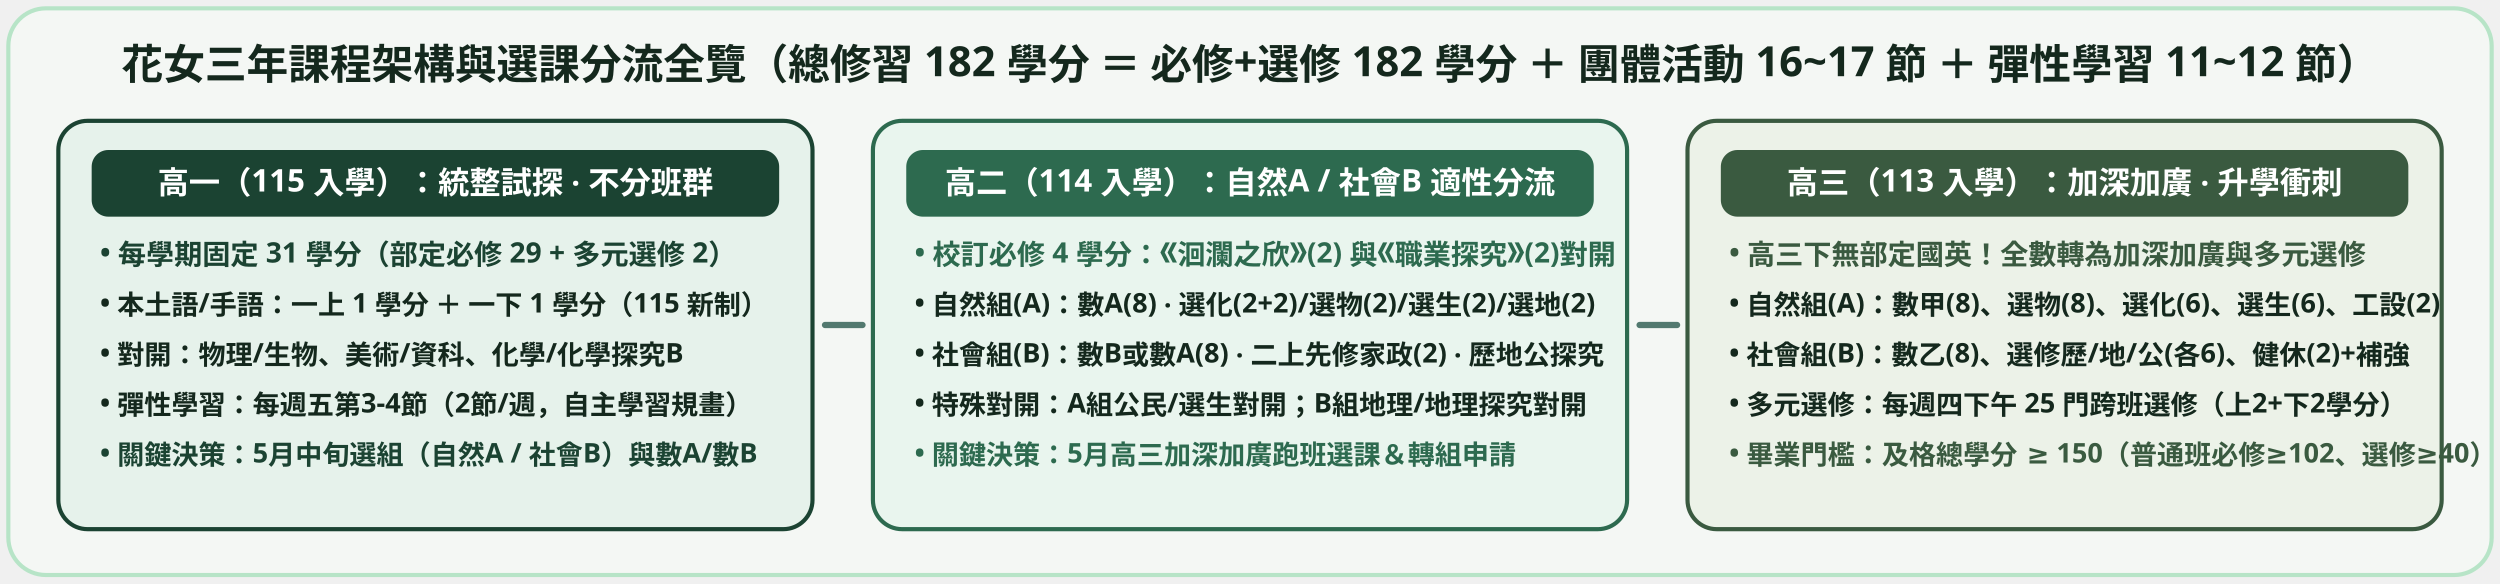
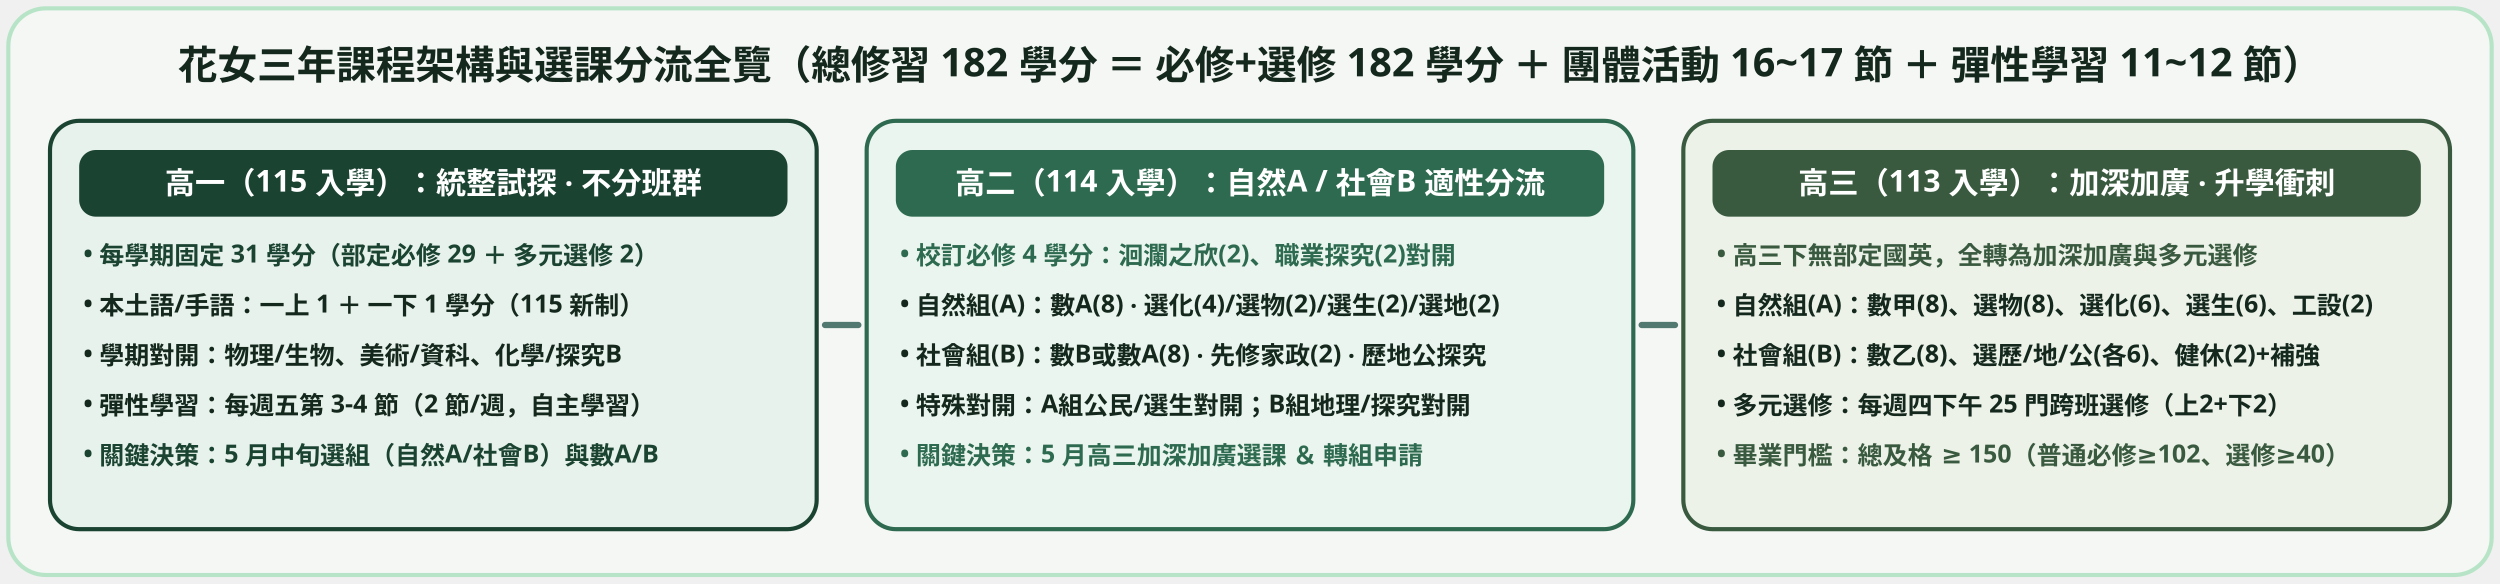
<svg xmlns="http://www.w3.org/2000/svg" viewBox="0 0 1200 280" width="100%" height="100%">
  <rect x="4" y="4" width="1192" height="272" rx="18" fill="#F4F7F4" stroke="#B7E4C7" stroke-width="2" />
-   <text x="600" y="38" text-anchor="middle" font-family="'Noto Sans TC', 'PingFang TC', sans-serif" font-size="20" font-weight="900" fill="#14281D">
+   <text x="600" y="38" text-anchor="middle" font-family="'Noto Sans TC', 'PingFang TC', sans-serif" font-size="19" font-weight="900" fill="#14281D">
    花女三年課程架構與選課分流全覽（總修習 182 學分 ＝ 必修+選修 182 學分 ＋ 團體活動 16~17 節 ＋ 彈性學習 11~12 節）
  </text>
-   <g transform="translate(28, 58)">
-     <rect x="0" y="0" width="362" height="196" rx="14" fill="#E6F2EB" stroke="#1B4332" stroke-width="2" />
-     <rect x="16" y="14" width="330" height="32" rx="8" fill="#1B4332" />
-     <text x="181" y="35" text-anchor="middle" font-family="'Noto Sans TC', sans-serif" font-size="15" font-weight="800" fill="#FFFFFF">高一（115 入學）：統整試探 ‧ 不分班群</text>
-     <text x="20" y="68" font-family="'Noto Sans TC', sans-serif" font-size="13.5" font-weight="700" fill="#1B4332">• 每學期固定 31 學分（部定必修 29 + 多元選修 2）</text>
-     <text x="20" y="92" font-family="'Noto Sans TC', sans-serif" font-size="13" font-weight="600" fill="#14281D">• 本土語/手語：一上 1 學分 ＋ 一下 1 學分（115 新制）</text>
-     <text x="20" y="116" font-family="'Noto Sans TC', sans-serif" font-size="13" font-weight="600" fill="#14281D">• 對開：物理/生物、美術/資科、化學/化學探究B</text>
-     <text x="20" y="140" font-family="'Noto Sans TC', sans-serif" font-size="13" font-weight="600" fill="#14281D">• 彈性學習：每週五第3-4節（2節/週，自主學習規畫）</text>
-     <text x="20" y="164" font-family="'Noto Sans TC', sans-serif" font-size="13" font-weight="700" fill="#1B4332">• 關鍵決策：5月中旬選組（自然A / 社會B）與數A/數B</text>
+   <g transform="translate(24, 58)">
+     <rect x="0" y="0" width="368" height="196" rx="14" fill="#E6F2EB" stroke="#1B4332" stroke-width="2" />
+     <rect x="14" y="14" width="340" height="32" rx="8" fill="#1B4332" />
+     <text x="184" y="35" text-anchor="middle" font-family="'Noto Sans TC', sans-serif" font-size="14.5" font-weight="800" fill="#FFFFFF">高一（115 入學）：統整試探 ‧ 不分班群</text>
+     <text x="16" y="68" font-family="'Noto Sans TC', sans-serif" font-size="12" font-weight="700" fill="#1B4332">• 每學期固定 31 學分（部定必修 29 ＋ 多元選修 2）</text>
+     <text x="16" y="92" font-family="'Noto Sans TC', sans-serif" font-size="12" font-weight="600" fill="#14281D">• 本土語/手語：一上 1 ＋ 一下 1 學分（115 新制）</text>
+     <text x="16" y="116" font-family="'Noto Sans TC', sans-serif" font-size="12" font-weight="600" fill="#14281D">• 學期對開：物理/生物、美術/資科、化學/探究B</text>
+     <text x="16" y="140" font-family="'Noto Sans TC', sans-serif" font-size="12" font-weight="600" fill="#14281D">• 彈性學習：每週五第 3-4 節（2 節/週，自主學習）</text>
+     <text x="16" y="164" font-family="'Noto Sans TC', sans-serif" font-size="12" font-weight="700" fill="#1B4332">• 關鍵決策：5 月中旬選組（自然A/社會B）與數A/B</text>
  </g>
-   <path d="M 396 156 L 414 156" stroke="#52796F" stroke-width="3" stroke-linecap="round" />
-   <g transform="translate(419, 58)">
-     <rect x="0" y="0" width="362" height="196" rx="14" fill="#E9F5EE" stroke="#2D6A4F" stroke-width="2" />
-     <rect x="16" y="14" width="330" height="32" rx="8" fill="#2D6A4F" />
-     <text x="181" y="35" text-anchor="middle" font-family="'Noto Sans TC', sans-serif" font-size="15" font-weight="800" fill="#FFFFFF">高二（114 入學）：自然A / 社會B 適性分流</text>
-     <text x="20" y="68" font-family="'Noto Sans TC', sans-serif" font-size="13.5" font-weight="700" fill="#2D6A4F">• 校訂必修 4 學分：《洄瀾之欣》(2) 與《職業探究》(2)對開</text>
-     <text x="20" y="92" font-family="'Noto Sans TC', sans-serif" font-size="13" font-weight="600" fill="#14281D">• 自然組(A)：數A(8) ‧ 選化(2+2)/選物(2)/選生(2)/選地(2)</text>
-     <text x="20" y="116" font-family="'Noto Sans TC', sans-serif" font-size="13" font-weight="600" fill="#14281D">• 社會組(B)：數B或數A(8) ‧ 二上先修家政(2) ‧ 歷地公探究</text>
-     <text x="20" y="140" font-family="'Noto Sans TC', sans-serif" font-size="13" font-weight="600" fill="#14281D">• 特殊對開：A組公民/選生對開；B組地理/地理探究對開</text>
-     <text x="20" y="164" font-family="'Noto Sans TC', sans-serif" font-size="13" font-weight="700" fill="#2D6A4F">• 關鍵決策：5月高三加深加廣跑班選課＆轉組申請</text>
+   <path d="M 396 156 L 412 156" stroke="#52796F" stroke-width="3" stroke-linecap="round" />
+   <g transform="translate(416, 58)">
+     <rect x="0" y="0" width="368" height="196" rx="14" fill="#E9F5EE" stroke="#2D6A4F" stroke-width="2" />
+     <rect x="14" y="14" width="340" height="32" rx="8" fill="#2D6A4F" />
+     <text x="184" y="35" text-anchor="middle" font-family="'Noto Sans TC', sans-serif" font-size="14.5" font-weight="800" fill="#FFFFFF">高二（114 入學）：自然A / 社會B 適性分流</text>
+     <text x="16" y="68" font-family="'Noto Sans TC', sans-serif" font-size="12" font-weight="700" fill="#2D6A4F">• 校訂必修 4 學分：洄瀾之欣(2)、職業探究(2)對開</text>
+     <text x="16" y="92" font-family="'Noto Sans TC', sans-serif" font-size="12" font-weight="600" fill="#14281D">• 自然組(A)：數A(8) ‧ 選化(4)/選物(2)/選生(2)/選地(2)</text>
+     <text x="16" y="116" font-family="'Noto Sans TC', sans-serif" font-size="12" font-weight="600" fill="#14281D">• 社會組(B)：數B或數A(8) ‧ 先修家政(2) ‧ 歷地公探究</text>
+     <text x="16" y="140" font-family="'Noto Sans TC', sans-serif" font-size="12" font-weight="600" fill="#14281D">• 特殊對開：A組公民/選生對開；B組地理/探究對開</text>
+     <text x="16" y="164" font-family="'Noto Sans TC', sans-serif" font-size="12" font-weight="700" fill="#2D6A4F">• 關鍵決策：5 月高三加深加廣選課 ＆ 轉組申請</text>
  </g>
-   <path d="M 787 156 L 805 156" stroke="#52796F" stroke-width="3" stroke-linecap="round" />
-   <g transform="translate(810, 58)">
-     <rect x="0" y="0" width="362" height="196" rx="14" fill="#ECF2E8" stroke="#3A5A40" stroke-width="2" />
-     <rect x="16" y="14" width="330" height="32" rx="8" fill="#3A5A40" />
-     <text x="181" y="35" text-anchor="middle" font-family="'Noto Sans TC', sans-serif" font-size="15" font-weight="800" fill="#FFFFFF">高三（113 入學）：加深加廣 ‧ 升學衝刺</text>
-     <text x="20" y="68" font-family="'Noto Sans TC', sans-serif" font-size="13.5" font-weight="700" fill="#3A5A40">• 高三下無部定國英！全數轉為加深加廣與多元選修</text>
-     <text x="20" y="92" font-family="'Noto Sans TC', sans-serif" font-size="13" font-weight="600" fill="#14281D">• 自然組(A)：數甲(8)、選物(8)、選化(6)、選生(6)、工設(2)</text>
-     <text x="20" y="116" font-family="'Noto Sans TC', sans-serif" font-size="13" font-weight="600" fill="#14281D">• 社會組(B)：數乙(8)、選修歷/地/公(各6)、健休(2)+補強</text>
-     <text x="20" y="140" font-family="'Noto Sans TC', sans-serif" font-size="13" font-weight="600" fill="#14281D">• 多元選修：每週四下午 25 門跨班選修（上2+下2學分）</text>
-     <text x="20" y="164" font-family="'Noto Sans TC', sans-serif" font-size="13" font-weight="700" fill="#3A5A40">• 畢業門檻：及格總學分 ≥ 150（普通班必修≥102、選修≥40）</text>
+   <path d="M 788 156 L 804 156" stroke="#52796F" stroke-width="3" stroke-linecap="round" />
+   <g transform="translate(808, 58)">
+     <rect x="0" y="0" width="368" height="196" rx="14" fill="#ECF2E8" stroke="#3A5A40" stroke-width="2" />
+     <rect x="14" y="14" width="340" height="32" rx="8" fill="#3A5A40" />
+     <text x="184" y="35" text-anchor="middle" font-family="'Noto Sans TC', sans-serif" font-size="14.5" font-weight="800" fill="#FFFFFF">高三（113 入學）：加深加廣 ‧ 升學衝刺</text>
+     <text x="16" y="68" font-family="'Noto Sans TC', sans-serif" font-size="12" font-weight="700" fill="#3A5A40">• 高三下無部定國英，全轉為加深加廣與多元選修</text>
+     <text x="16" y="92" font-family="'Noto Sans TC', sans-serif" font-size="12" font-weight="600" fill="#14281D">• 自然組(A)：數甲(8)、選物(8)、選化(6)、選生(6)、工設(2)</text>
+     <text x="16" y="116" font-family="'Noto Sans TC', sans-serif" font-size="12" font-weight="600" fill="#14281D">• 社會組(B)：數乙(8)、選歷/地/公(各6)、健休(2)+補強</text>
+     <text x="16" y="140" font-family="'Noto Sans TC', sans-serif" font-size="12" font-weight="600" fill="#14281D">• 多元選修：每週四下午 25 門跨班選修（上2+下2）</text>
+     <text x="16" y="164" font-family="'Noto Sans TC', sans-serif" font-size="12" font-weight="700" fill="#3A5A40">• 畢業門檻：總及格 ≥ 150（普通必修≥102、選修≥40）</text>
  </g>
</svg>
